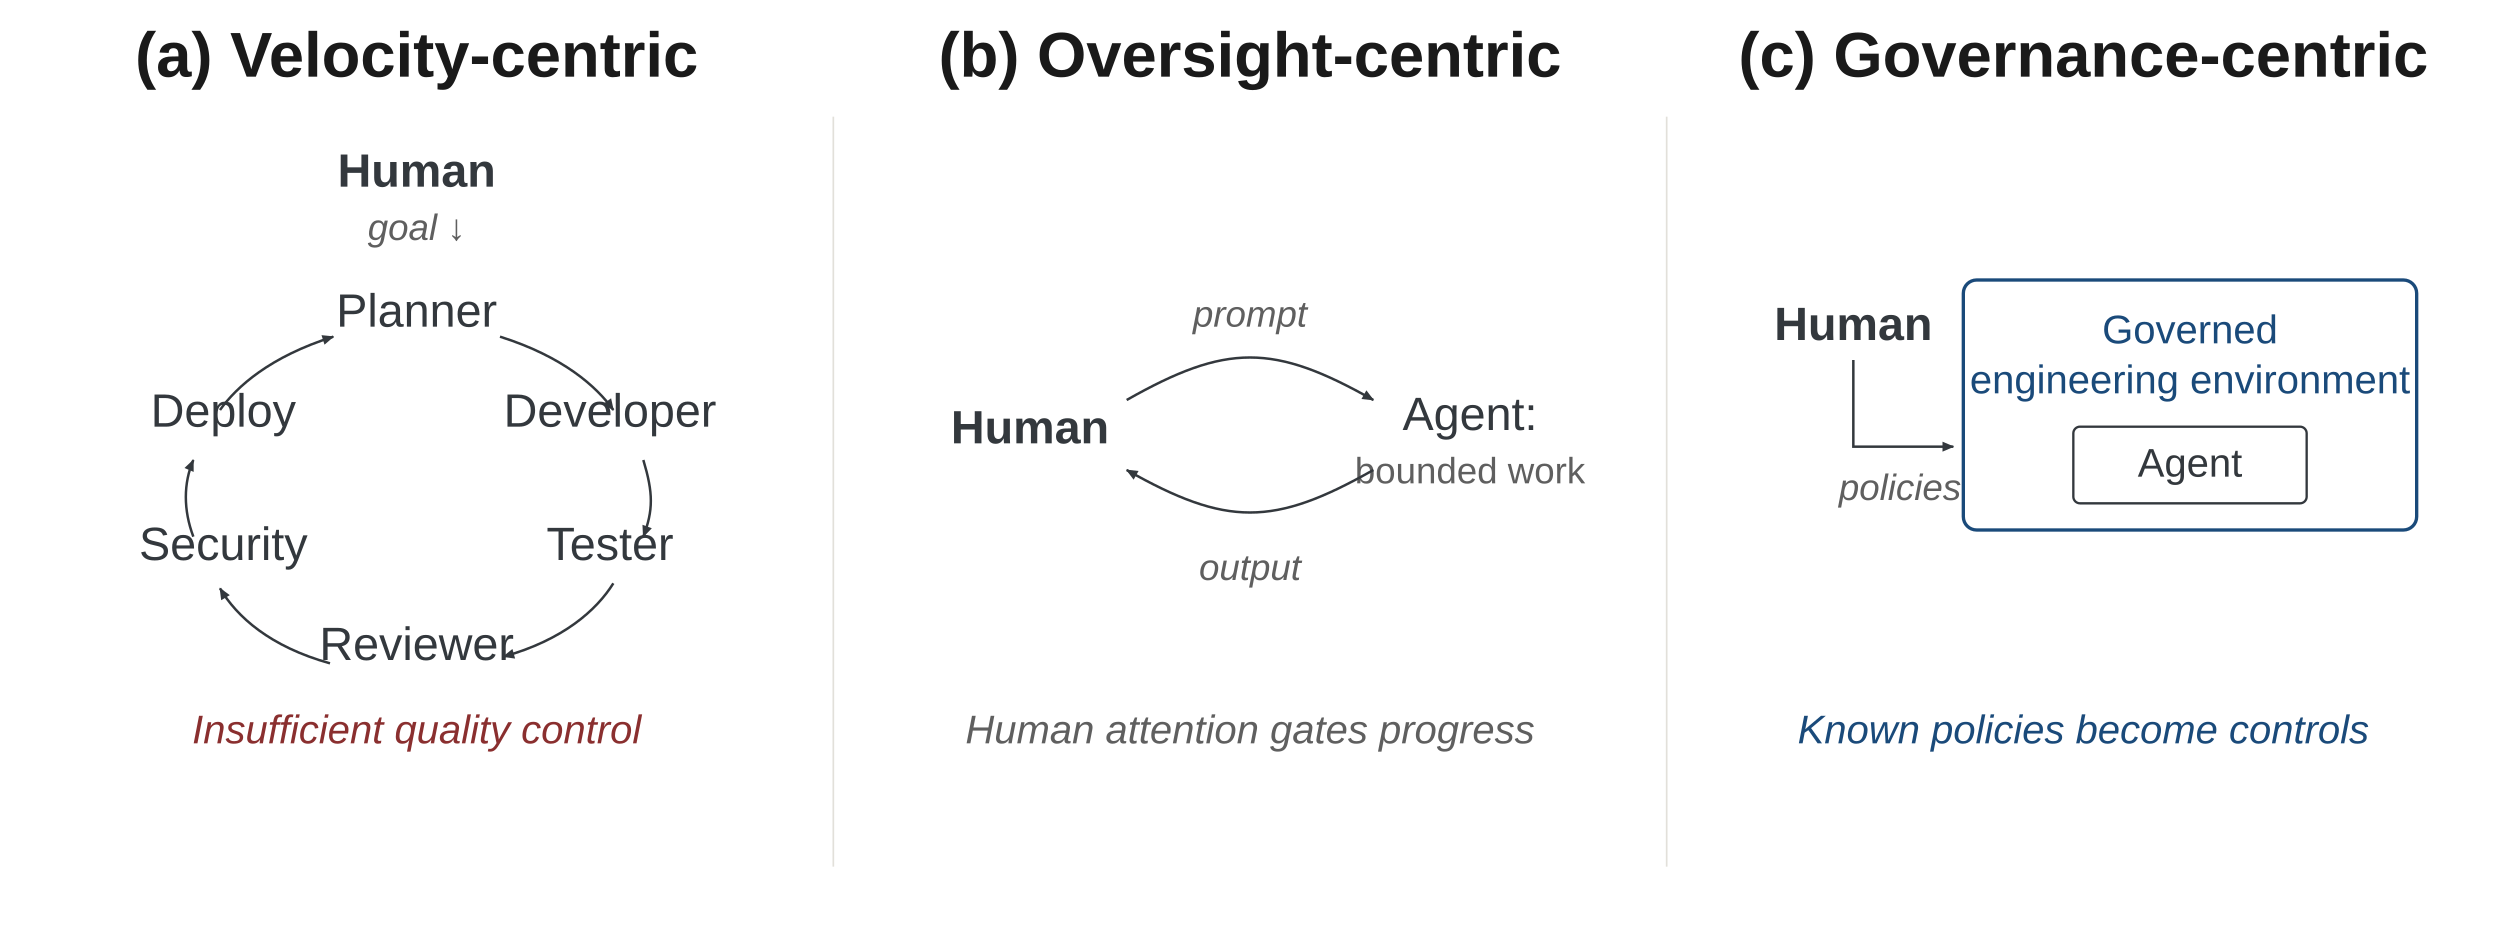
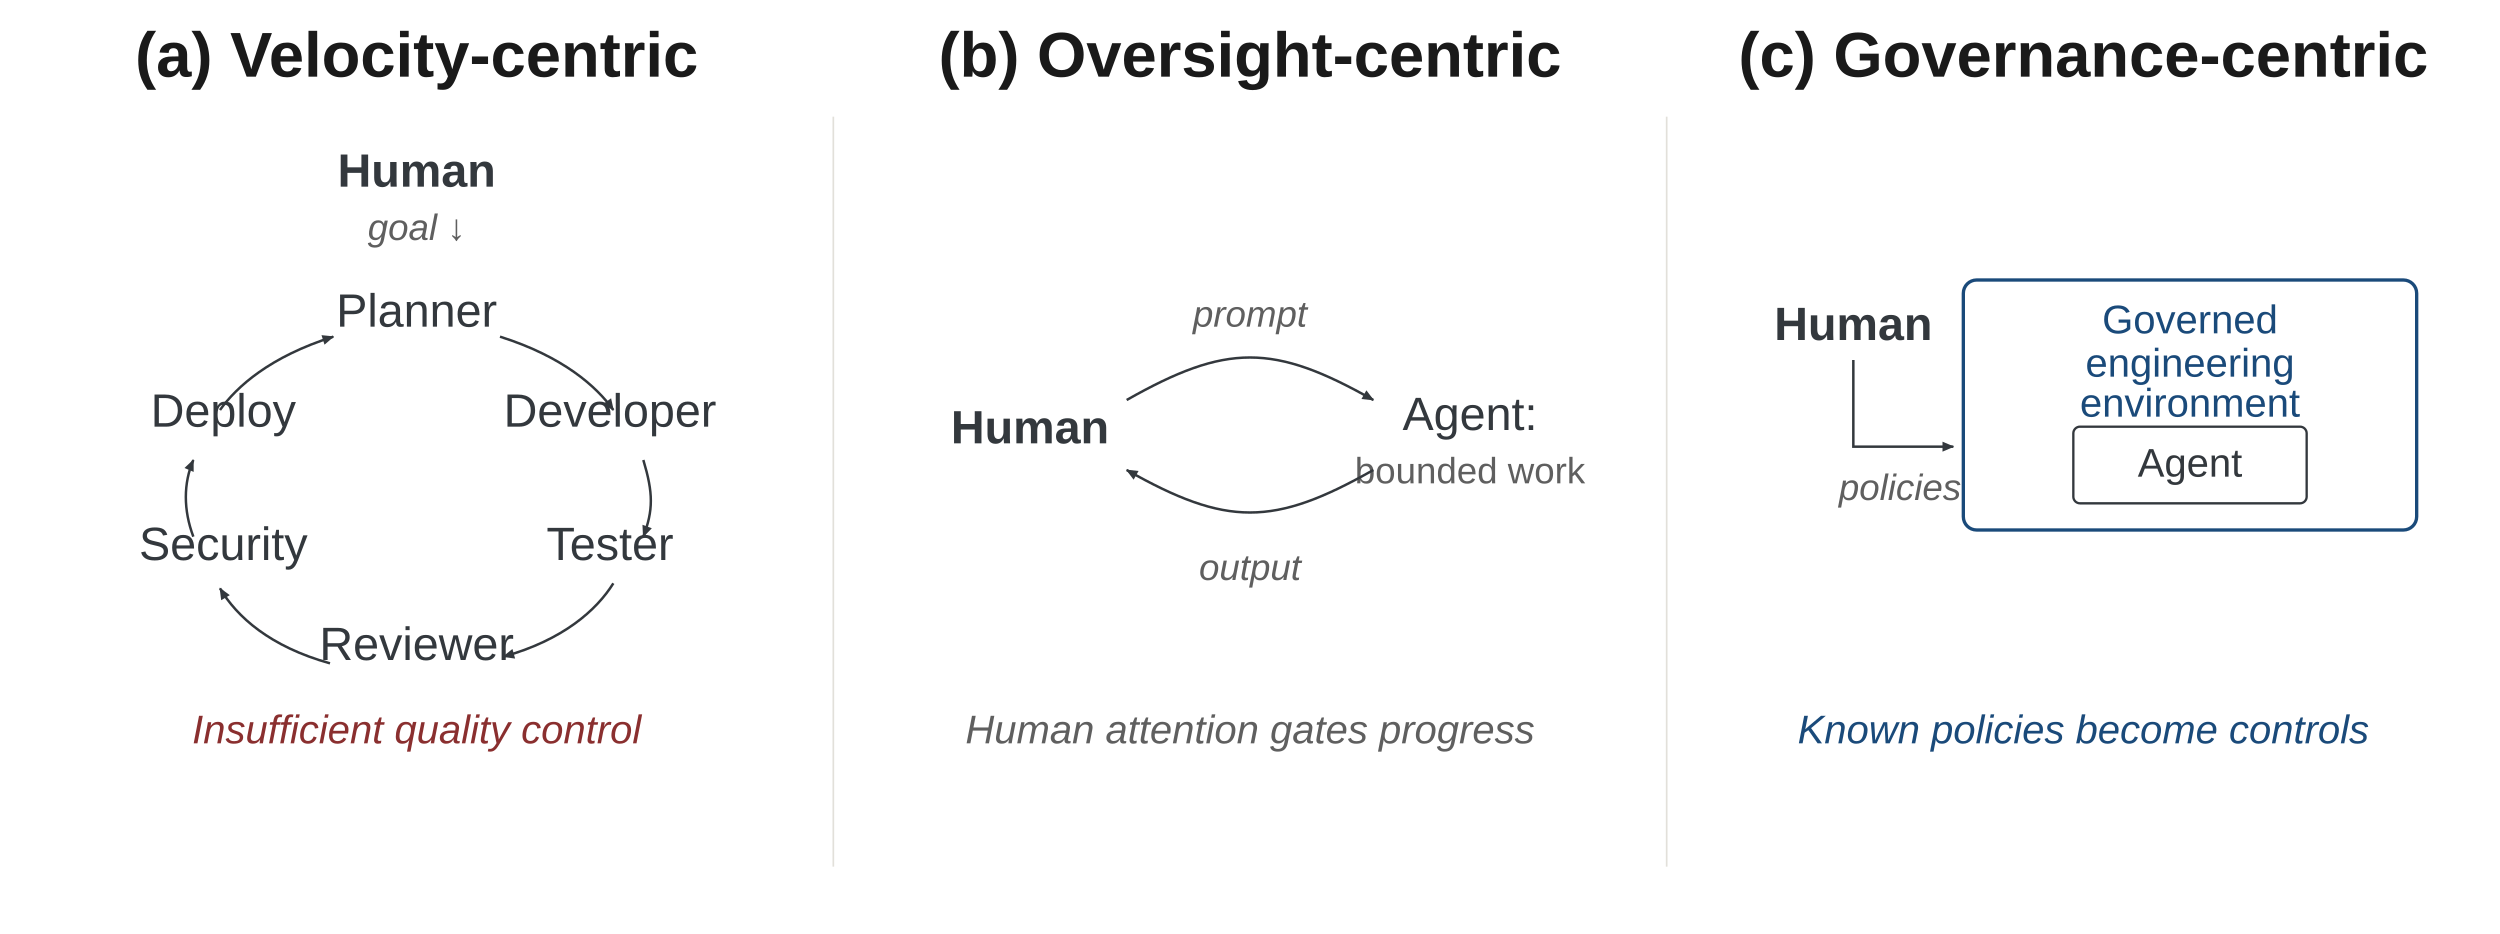
<svg xmlns="http://www.w3.org/2000/svg" viewBox="0 0 1500 560" width="1500" height="560" role="group" aria-labelledby="omTitle omDesc" font-family="'Helvetica Neue', Arial, sans-serif">
  <defs>
    <marker id="omArrow" markerWidth="8" markerHeight="8" refX="6.5" refY="3" orient="auto" markerUnits="userSpaceOnUse">
      <path d="M0,0 L7,3 L0,6 Z" fill="#33383d" />
    </marker>
  </defs>
  <text x="250" y="46" text-anchor="middle" font-size="38" font-weight="700" fill="#1a1a1a">(a) Velocity-centric</text>
  <text x="750" y="46" text-anchor="middle" font-size="38" font-weight="700" fill="#1a1a1a">(b) Oversight-centric</text>
  <text x="1250" y="46" text-anchor="middle" font-size="38" font-weight="700" fill="#1a1a1a">(c) Governance-centric</text>
  <line x1="500" y1="70" x2="500" y2="520" stroke="#e2e0da" stroke-width="1" />
  <line x1="1000" y1="70" x2="1000" y2="520" stroke="#e2e0da" stroke-width="1" />
  <g font-size="28" fill="#33383d" text-anchor="middle">
    <text x="250" y="112" font-weight="700">Human</text>
    <text x="250" y="144" font-size="22" font-style="italic" fill="#5f5f5f">goal ↓</text>
    <text x="250" y="196">Planner</text>
    <text x="366" y="256">Developer</text>
    <text x="366" y="336">Tester</text>
    <text x="250" y="396">Reviewer</text>
    <text x="134" y="336">Security</text>
    <text x="134" y="256">Deploy</text>
    <g fill="none" stroke="#33383d" stroke-width="1.5" marker-end="url(#omArrow)">
      <path d="M300,202 C338,214 358,232 368,246" />
      <path d="M386,276 C392,296 392,306 386,322" />
      <path d="M368,350 C358,366 338,384 302,394" />
      <path d="M198,398 C162,388 142,370 132,353" />
      <path d="M116,322 C110,306 110,290 116,276" />
      <path d="M132,246 C142,232 162,214 200,202" />
    </g>
  </g>
  <text x="250" y="446" text-anchor="middle" font-size="24" font-style="italic" fill="#8a2f2f">Insufficient quality control</text>
  <g font-size="28" fill="#33383d">
    <text x="618" y="266" text-anchor="middle" font-weight="700">Human</text>
    <text x="882" y="258" text-anchor="middle">Agent:</text>
    <text x="882" y="290" text-anchor="middle" font-size="22" fill="#5f5f5f">bounded work</text>
    <g fill="none" stroke="#33383d" stroke-width="1.5" marker-end="url(#omArrow)">
      <path d="M676,240 C736,206 764,206 824,240" />
      <path d="M824,282 C764,316 736,316 676,282" />
    </g>
    <text x="750" y="196" text-anchor="middle" font-size="22" font-style="italic" fill="#5f5f5f">prompt</text>
    <text x="750" y="348" text-anchor="middle" font-size="22" font-style="italic" fill="#5f5f5f">output</text>
  </g>
  <text x="750" y="446" text-anchor="middle" font-size="24" font-style="italic" fill="#5f5f5f">Human attention gates progress</text>
  <g font-size="28" fill="#33383d">
    <text x="1112" y="204" text-anchor="middle" font-weight="700">Human</text>
    <rect x="1178" y="168" width="272" height="150" rx="8" fill="none" stroke="#1a4a7a" stroke-width="2" />
-     <text x="1314" y="206" text-anchor="middle" font-size="24" fill="#1a4a7a">Governed</text>
-     <text x="1314" y="236" text-anchor="middle" font-size="24" fill="#1a4a7a">engineering environment</text>
+     <text x="1314" y="200" text-anchor="middle" font-size="24" fill="#1a4a7a">Governed</text>
+     <text x="1314" y="226" text-anchor="middle" font-size="24" fill="#1a4a7a">engineering</text>
+     <text x="1314" y="250" text-anchor="middle" font-size="24" fill="#1a4a7a">environment</text>
    <rect x="1244" y="256" width="140" height="46" rx="4" fill="none" stroke="#33383d" stroke-width="1.4" />
    <text x="1314" y="286" text-anchor="middle" font-size="24">Agent</text>
    <g fill="none" stroke="#33383d" stroke-width="1.5" marker-end="url(#omArrow)">
      <path d="M1112,216 L1112,268 L1172,268" />
    </g>
    <text x="1140" y="300" text-anchor="middle" font-size="22" font-style="italic" fill="#5f5f5f">policies</text>
  </g>
  <text x="1250" y="446" text-anchor="middle" font-size="24" font-style="italic" fill="#1a4a7a">Known policies become controls</text>
</svg>
